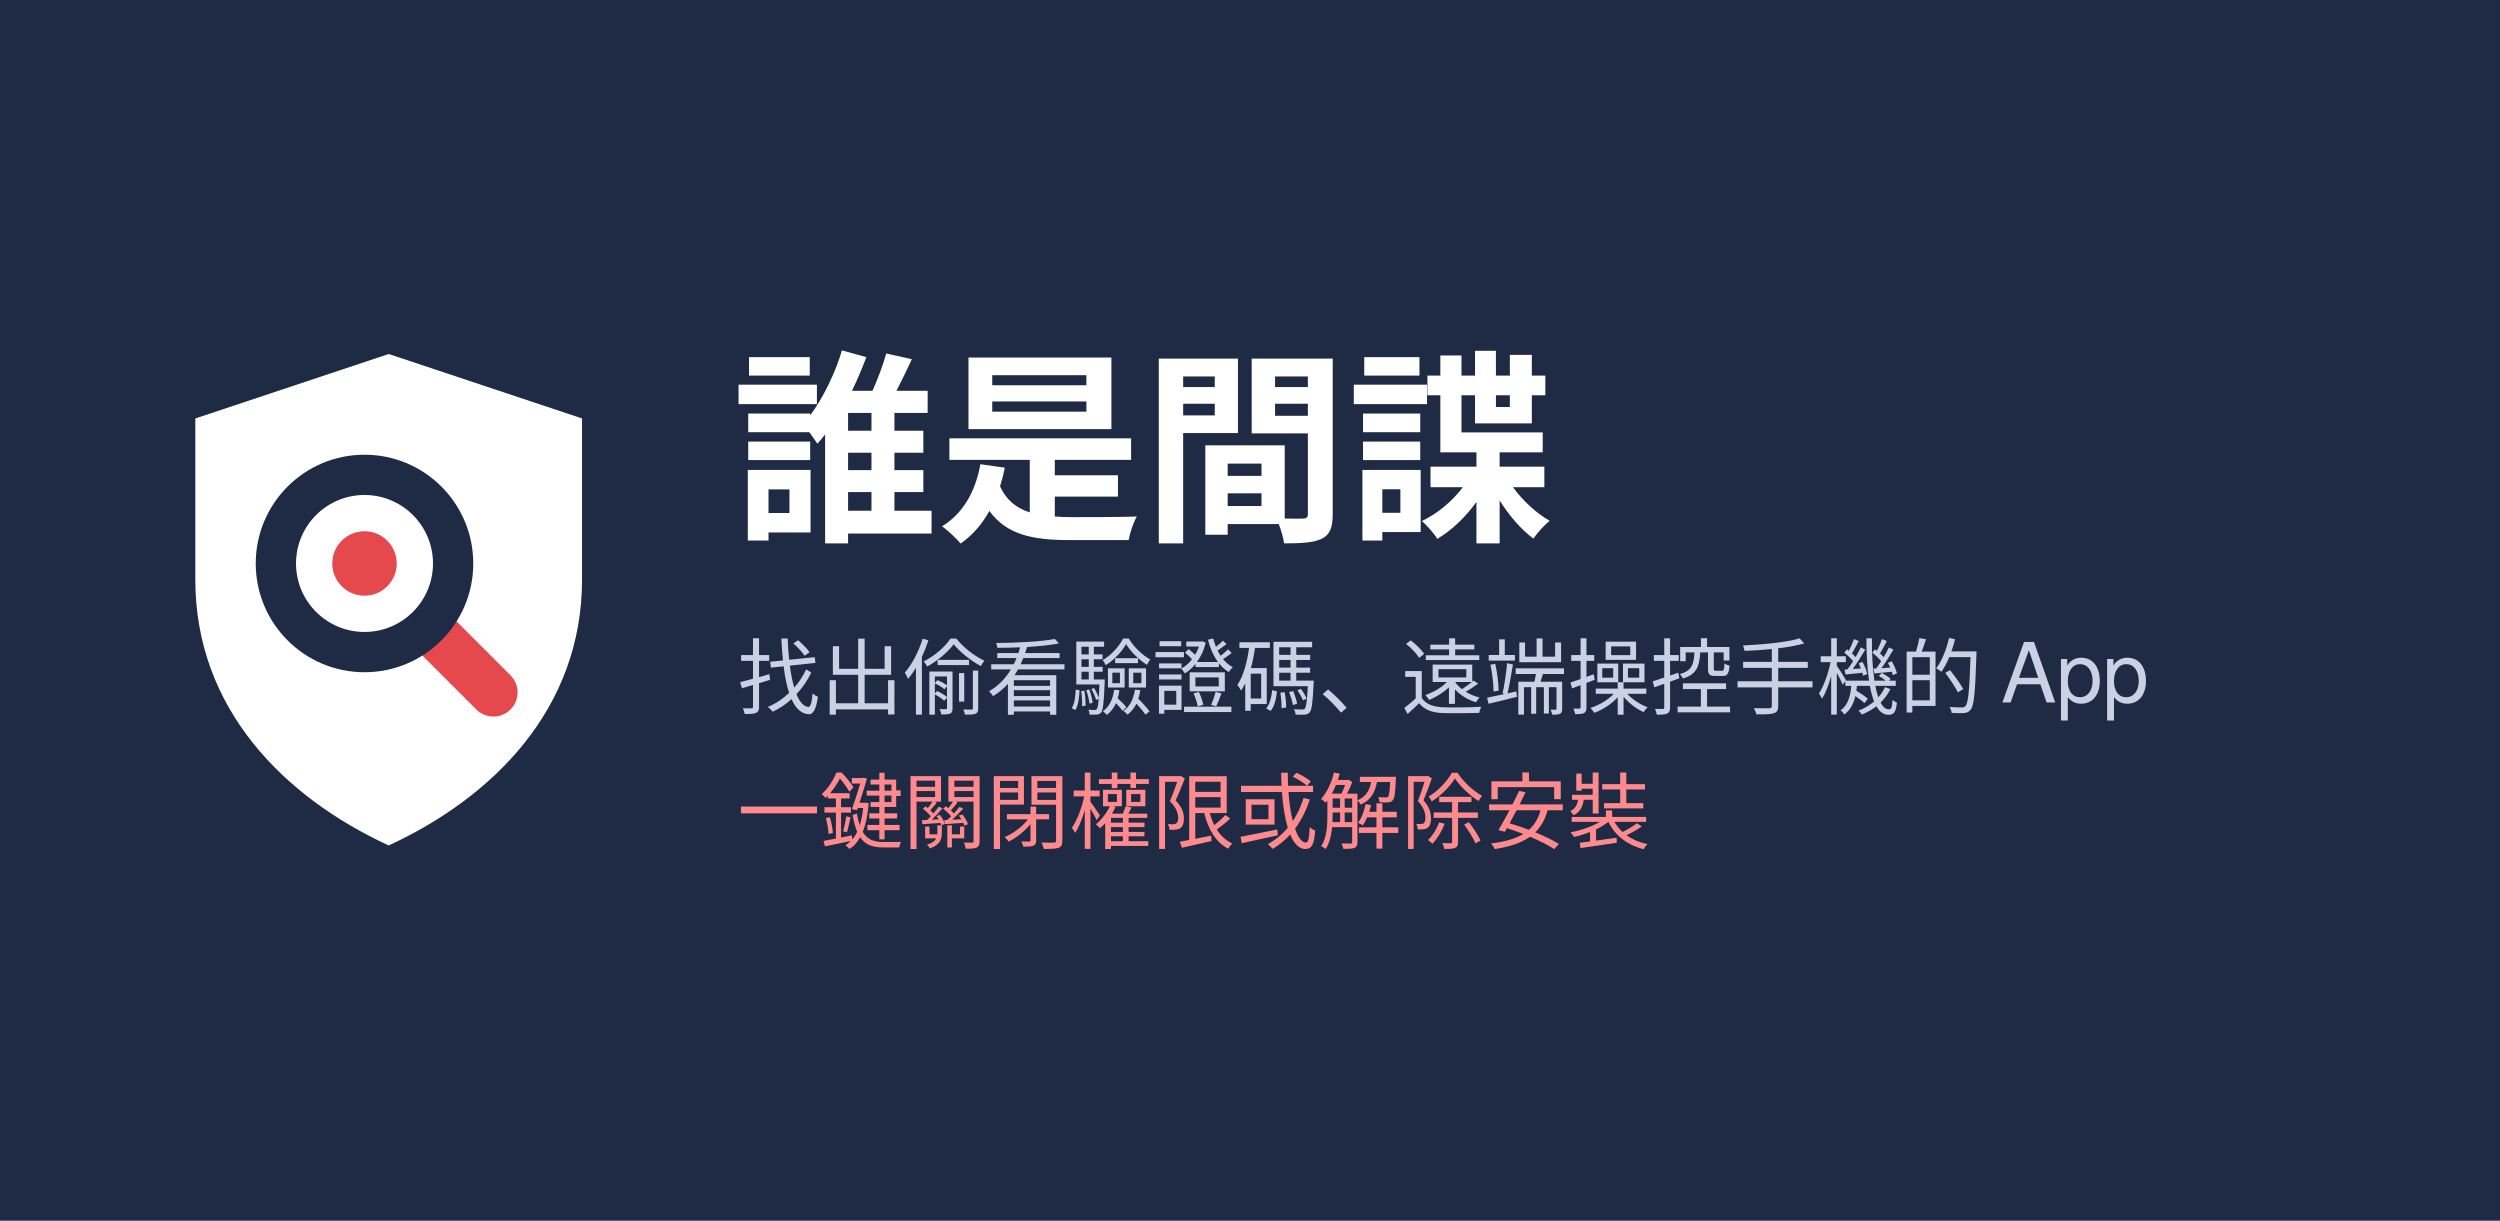
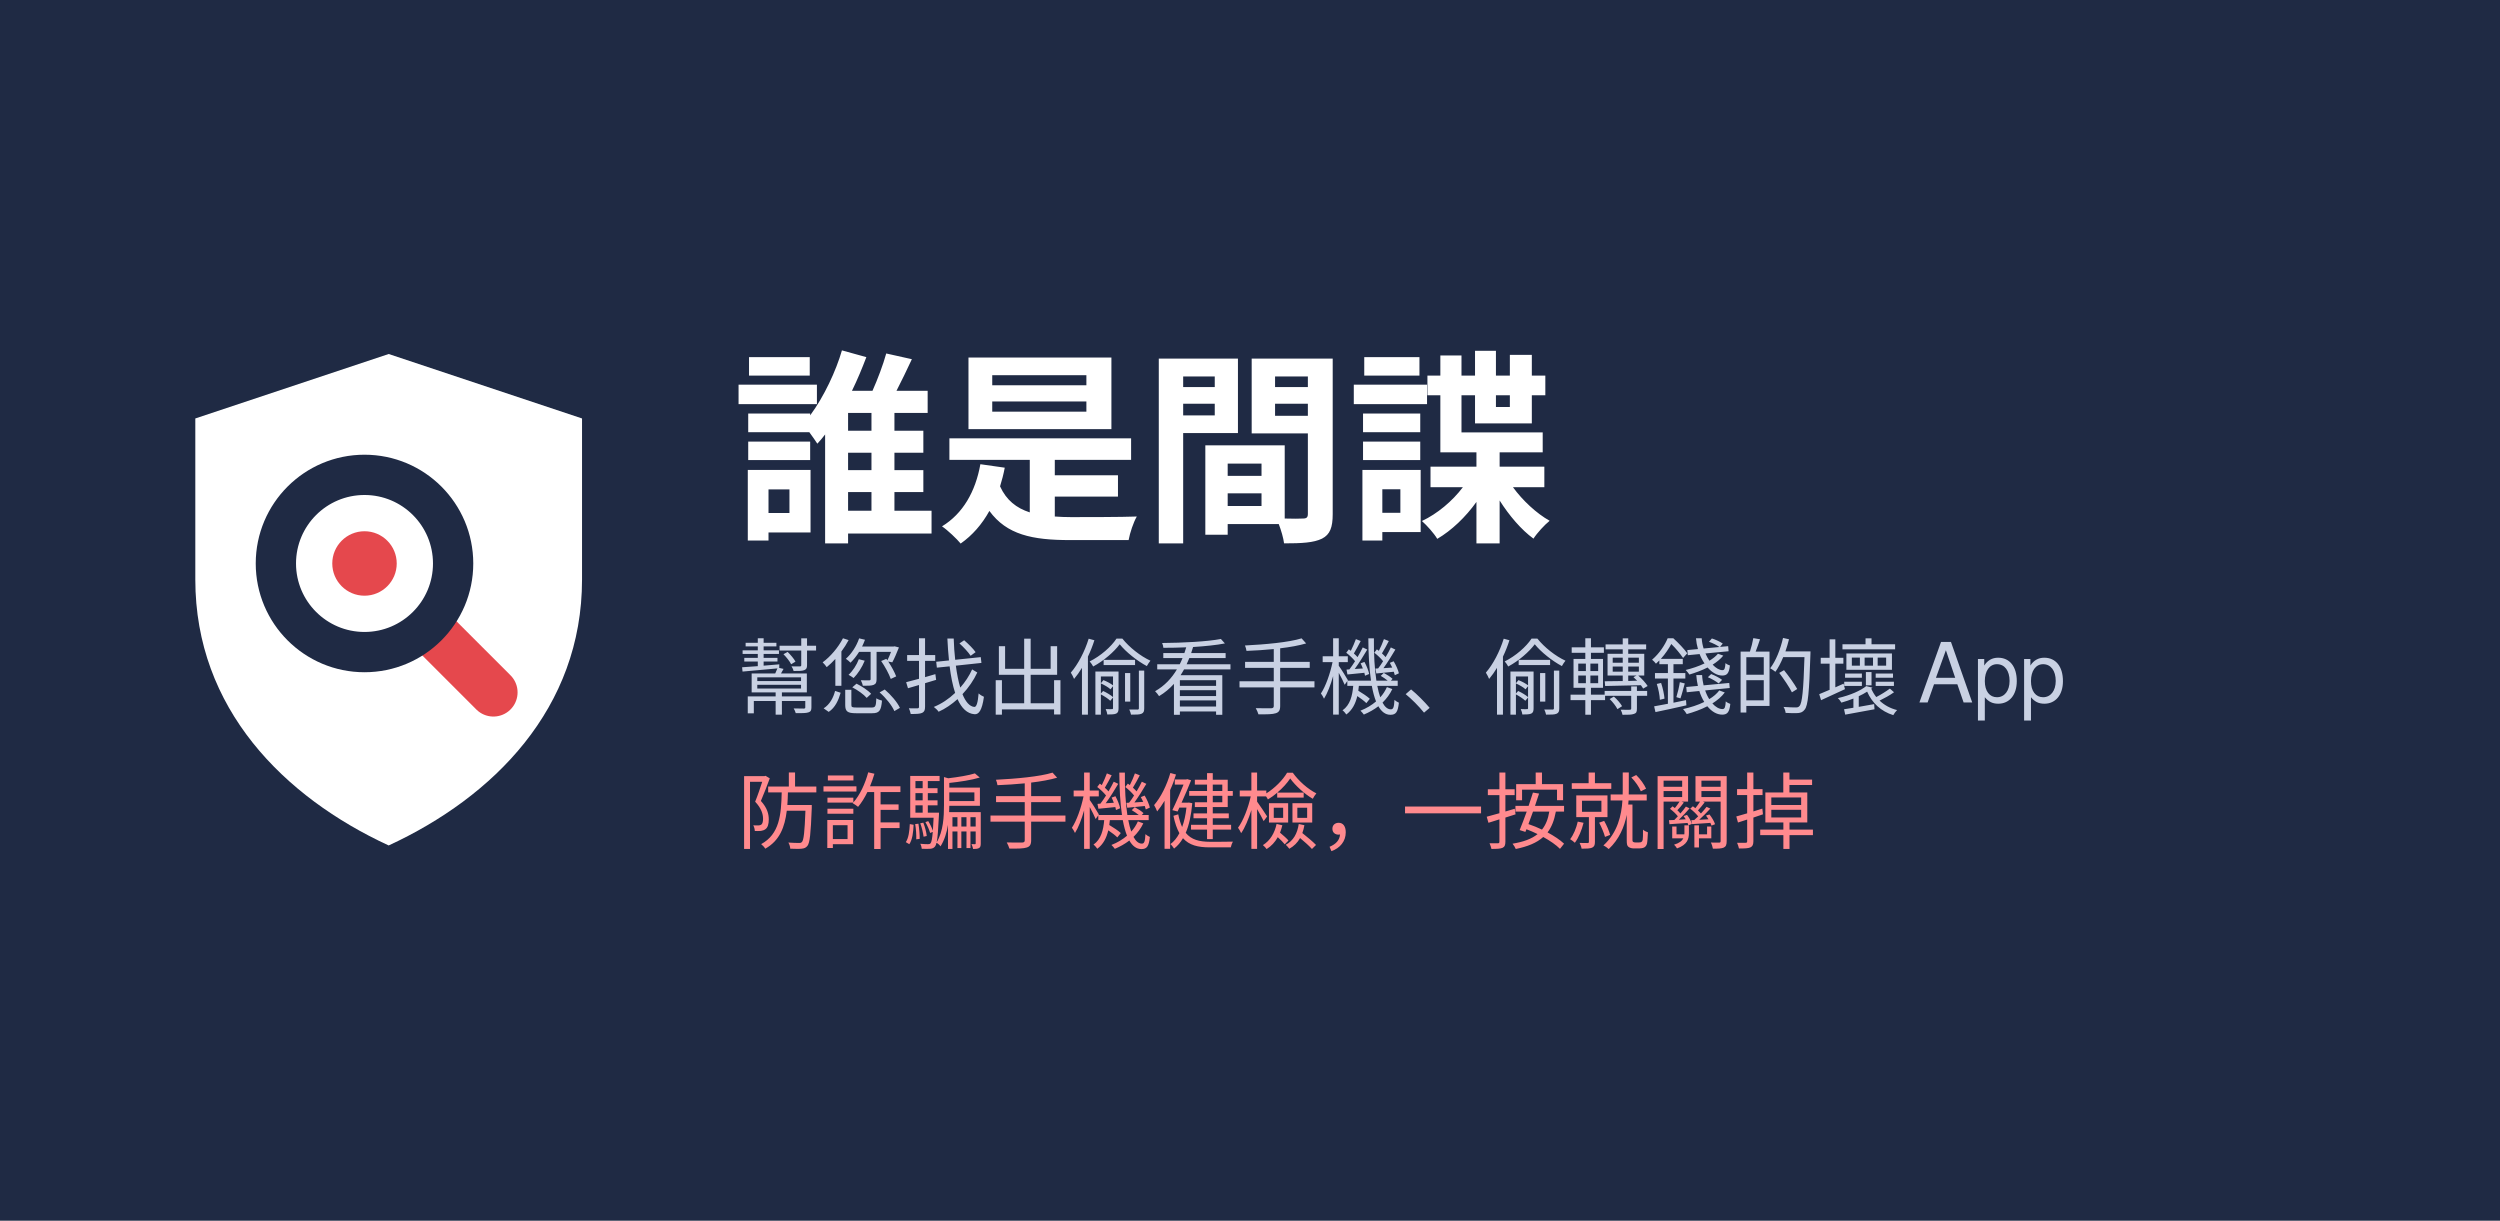
<svg xmlns="http://www.w3.org/2000/svg" width="1024" height="500" viewBox="0 0 1024 500">
  <rect width="1024" height="500" fill="#1F2A44" />
  <g transform="translate(80 145) scale(3.3)">
    <path fill="#FFFFFF" d="M54,24 L78,32 V52 C78,68 67,79 54,85 C41,79 30,68 30,52 V32 Z" transform="translate(-30 -24)" />
    <g transform="translate(-30 -24)">
      <path stroke="#E5484D" stroke-width="6" stroke-linecap="round" d="M59.5,58.5 L67,66" />
      <circle cx="51" cy="50" r="11" stroke="#1F2A44" stroke-width="5" fill="none" />
      <circle cx="51" cy="50" r="4" fill="#E5484D" />
    </g>
  </g>
  <text x="300" y="215" font-family="PingFang TC, Helvetica Neue, sans-serif" font-size="84" font-weight="700" fill="#FFFFFF">誰是間諜</text>
-   <text x="302" y="290" font-family="PingFang TC, Helvetica Neue, sans-serif" font-size="34" fill="#C9D1E3">找出偷看驗證碼、遠端操控手機的 App</text>
-   <text x="302" y="345" font-family="PingFang TC, Helvetica Neue, sans-serif" font-size="34" fill="#FF8A8E">一鍵關閉權限或解除安裝</text>
+   <text x="302" y="290" font-family="PingFang TC, Helvetica Neue, sans-serif" font-size="34" fill="#C9D1E3">幫您找出偷看手機、偷轉錢的壞 App</text>
+   <text x="302" y="345" font-family="PingFang TC, Helvetica Neue, sans-serif" font-size="34" fill="#FF8A8E">防詐騙手機健檢，一按就關掉</text>
</svg>
